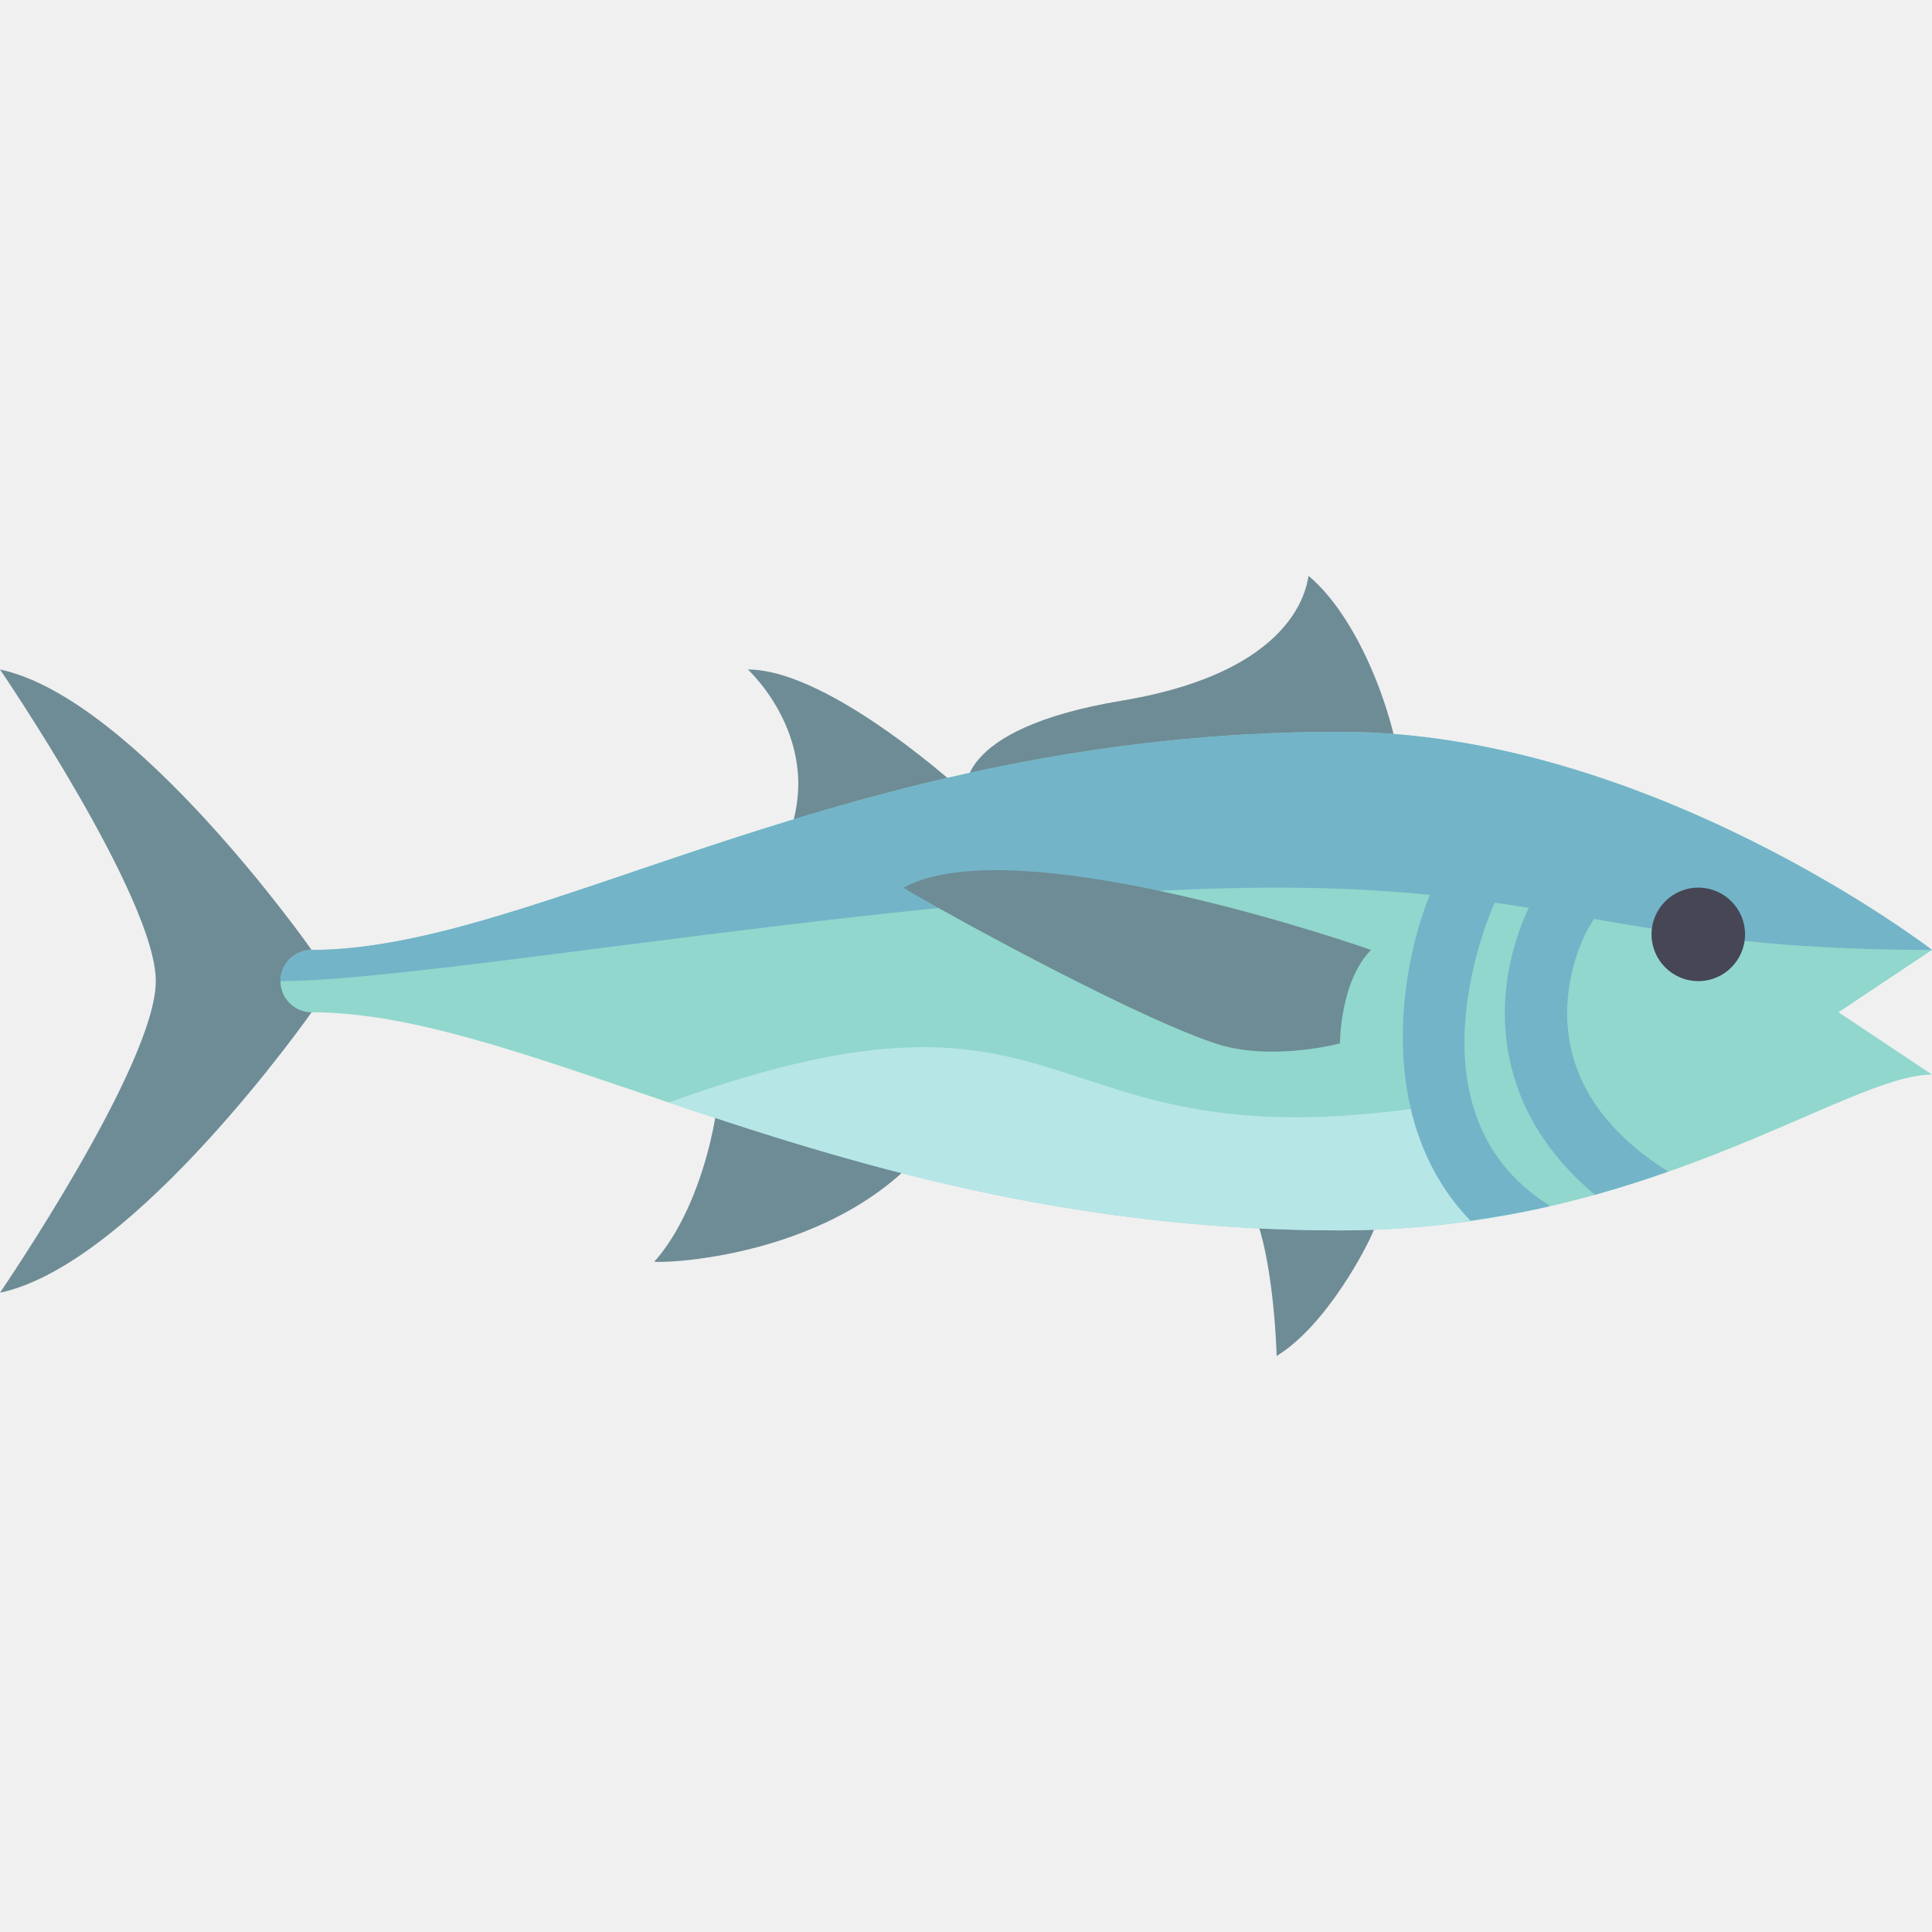
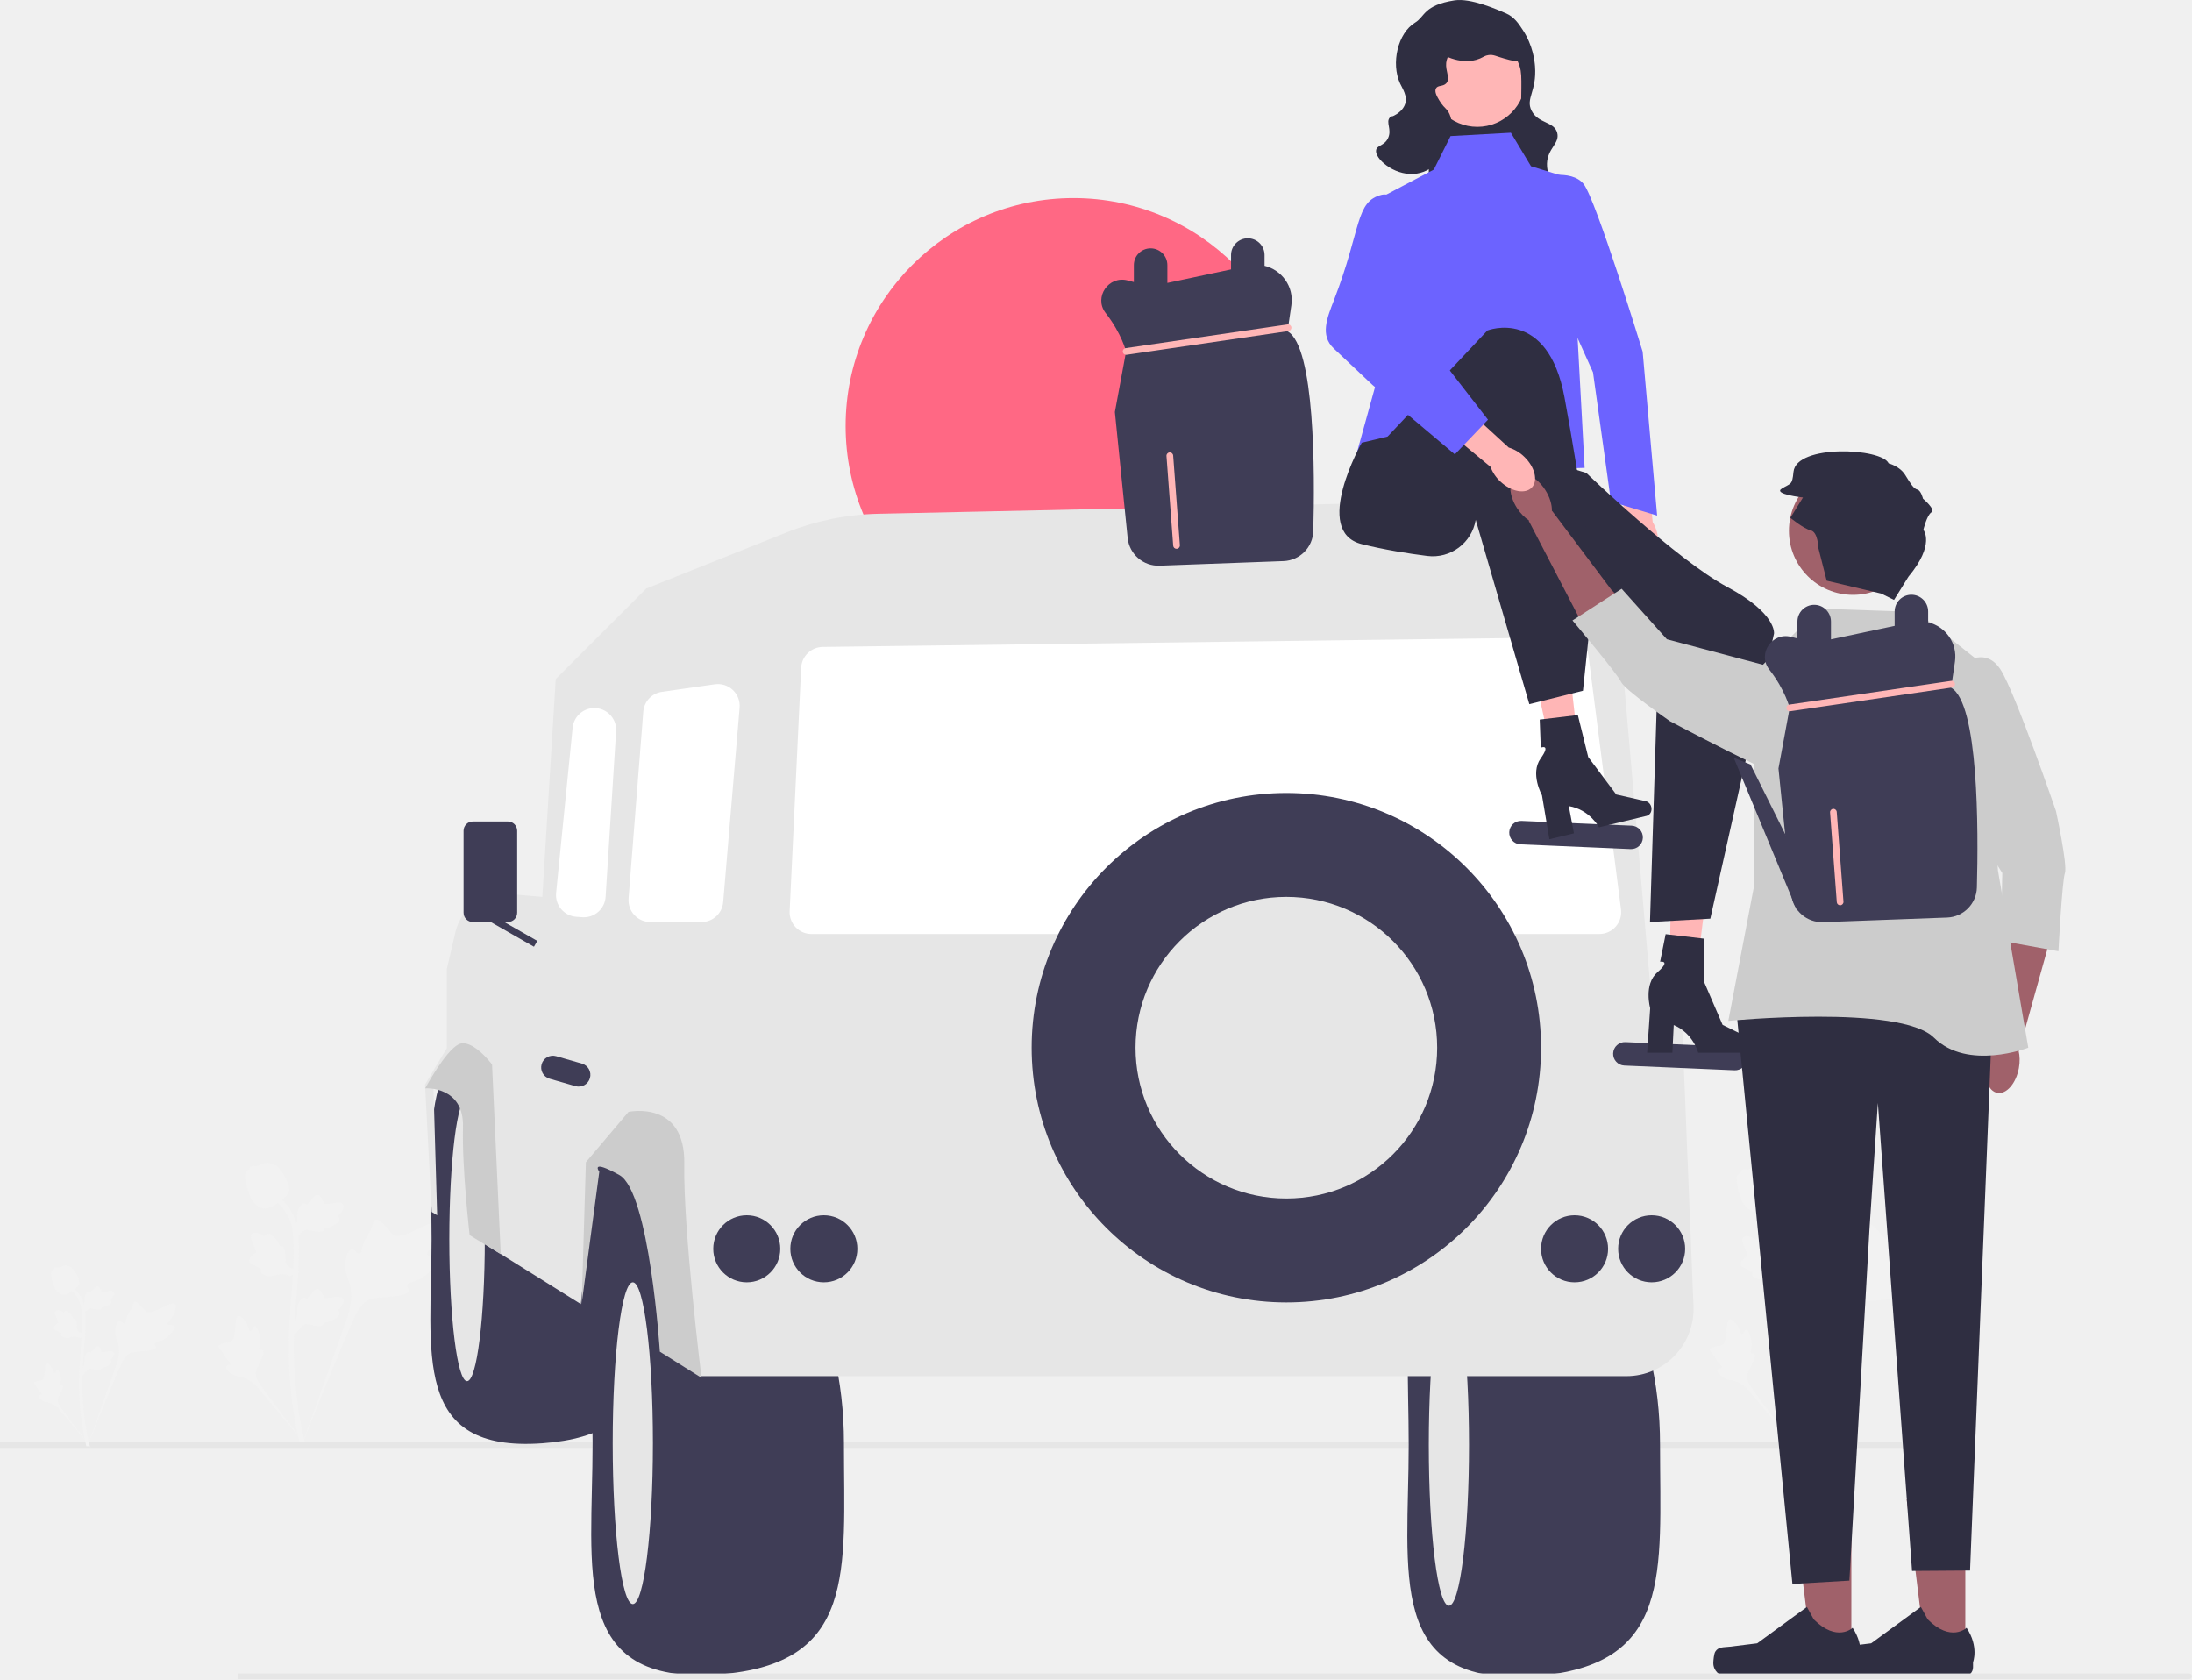
- <svg xmlns="http://www.w3.org/2000/svg" height="800px" width="800px" version="1.1" id="Layer_1" viewBox="0 0 512.001 512.001" xml:space="preserve">
+ <svg xmlns="http://www.w3.org/2000/svg" width="654.04" height="501.005" viewBox="0 0 654.04 501.005">
  <g>
-     <path style="fill:#6E8C96;" d="M189.936,276.52c3.097,11.355-3.097,42.839-16.516,57.807c-0.487,0.543,49.548,0,74.323-33.032   L189.936,276.52z" />
-     <path style="fill:#6E8C96;" d="M330.323,317.809c7.226,10.581,8,41.548,8,41.548c13.419-8.258,24.258-29.419,25.821-33.559   L330.323,317.809z" />
-     <path style="fill:#6E8C96;" d="M371.614,210.455c0-15.484-10.065-45.419-24.774-57.807c-0.526-0.444,0,24.774-49.548,33.032   c-45.419,7.57-41.29,24.774-41.29,24.774s-35.784-33.032-57.807-33.032c0,0,23.397,21.333,8.258,49.548L371.614,210.455z" />
-     <path style="fill:#6E8C96;" d="M0,177.423c0,0,41.29,60.559,41.29,82.581C41.29,282.025,0,342.585,0,342.585   c35.784-7.571,82.581-74.323,82.581-74.323v-16.516C82.581,251.746,35.784,184.993,0,177.423z" />
+     <path d="M130.685,375.14c-.526-.888-2.803,.063-3.222-.743-.417-.803,1.698-2.025,2.907-4.819,.218-.504,1.592-3.678,.575-4.658-1.927-1.857-10.747,5.806-13.834,3.298-.677-.55-1.151-1.649-3.201-3.432-.816-.71-1.309-1.03-1.786-.911-.677,.169-.731,1.076-1.457,2.858-1.089,2.673-1.733,2.511-2.368,4.644-.471,1.583-.363,2.503-.918,2.683-.784,.254-1.506-1.425-2.501-1.275-1.014,.153-1.628,2.108-1.821,3.572-.364,2.747,.645,4.559,1.204,6.465,.608,2.071,.968,5.221-.435,9.68l-13.888,39.129c3.066-8.029,11.944-30.039,15.674-38.219,1.077-2.361,2.266-4.756,4.707-5.701,2.351-.91,5.579-.367,9.694-1.358,.481-.116,1.814-.455,1.982-1.24,.139-.649-.646-1.011-.525-1.618,.162-.815,1.705-.825,3.6-1.765,1.337-.663,2.17-1.451,2.886-2.129,.216-.204,3.426-3.28,2.725-4.462Z" fill="#f2f2f2" />
+     <path d="M76.045,395.739c-.587,.002-.778,1.394-1.294,1.367-.514-.027-.504-1.418-1.526-2.817-.184-.252-1.346-1.842-2.12-1.626-1.467,.41-.252,6.95-2.373,7.741-.466,.174-1.141,.089-2.608,.581-.584,.196-.883,.345-.962,.614-.112,.381,.317,.669,.982,1.54,.998,1.306,.732,1.575,1.596,2.502,.641,.688,1.124,.901,1.052,1.224-.102,.458-1.134,.328-1.347,.859-.217,.542,.565,1.407,1.228,1.925,1.243,.971,2.424,.999,3.521,1.274,1.192,.299,2.842,1.031,4.626,3.007l15.198,18.106c-3.056-3.822-11.297-14.529-14.236-18.72-.848-1.21-1.681-2.484-1.44-3.955,.232-1.416,1.43-2.844,2.131-5.15,.082-.269,.3-1.022-.036-1.331-.278-.255-.682,.025-.946-.209-.353-.314,.087-1.075,.173-2.276,.06-.847-.086-1.484-.212-2.031-.038-.165-.622-2.628-1.404-2.625Z" fill="#f2f2f2" />
+     <path d="M87.765,398.37l-.354-3.16,.162-.24c.748-1.108,1.13-2.189,1.134-3.216,.001-.163-.007-.326-.014-.493-.031-.659-.069-1.478,.359-2.433,.24-.532,.912-1.765,1.924-1.613,.272,.038,.478,.163,.635,.31,.023-.037,.047-.073,.072-.113,.315-.481,.564-.687,.805-.885,.185-.153,.375-.31,.674-.682,.131-.163,.233-.307,.32-.427,.262-.365,.603-.799,1.206-.792,.644,.031,.981,.563,1.204,.915,.399,.629,.58,1.082,.7,1.382,.043,.11,.093,.233,.118,.272,.207,.305,1.894,.02,2.529-.084,1.427-.238,2.662-.444,3.171,.456,.365,.644,.094,1.495-.829,2.598-.288,.343-.593,.604-.865,.809,.225,.134,.426,.34,.508,.664h0c.192,.766-.466,1.533-1.956,2.284-.37,.188-.868,.438-1.566,.558-.329,.056-.625,.07-.878,.078-.005,.146-.04,.305-.129,.468-.262,.481-.806,.709-1.627,.654-.903-.047-1.647-.22-2.303-.371-.573-.131-1.066-.243-1.454-.217-.719,.058-1.272,.633-1.922,1.379l-1.623,1.896Z" fill="#f2f2f2" />
+     <path d="M89.407,379.558l-2.966,1.144-.273-.096c-1.261-.443-2.404-.537-3.399-.281-.158,.041-.314,.089-.473,.139-.63,.197-1.413,.441-2.445,.27-.576-.097-1.939-.435-2.048-1.452-.032-.273,.037-.504,.139-.692-.041-.013-.083-.026-.127-.041-.545-.183-.807-.372-1.06-.554-.194-.14-.395-.284-.831-.479-.191-.086-.356-.148-.494-.201-.419-.161-.926-.381-1.072-.966-.134-.63,.296-1.092,.58-1.397,.507-.545,.899-.835,1.16-1.027,.095-.07,.202-.149,.233-.183,.243-.278-.461-1.837-.723-2.425-.592-1.32-1.105-2.463-.363-3.183,.53-.516,1.422-.47,2.723,.143,.405,.191,.735,.421,1.002,.632,.073-.252,.221-.499,.513-.66h0c.692-.38,1.601,.062,2.705,1.313,.275,.31,.644,.729,.937,1.373,.138,.304,.226,.587,.298,.83,.143-.032,.305-.039,.486,.006,.531,.131,.891,.6,1.046,1.408,.183,.886,.205,1.649,.226,2.322,.018,.587,.036,1.093,.159,1.461,.238,.68,.935,1.07,1.822,1.51l2.246,1.088Z" fill="#f2f2f2" />
+     <path d="M87.765,370.25l-.354-3.16,.162-.24c.748-1.108,1.13-2.189,1.134-3.216,.001-.163-.007-.326-.014-.493-.031-.659-.069-1.478,.359-2.433,.24-.532,.912-1.765,1.924-1.613,.272,.038,.478,.163,.635,.31,.023-.037,.047-.073,.072-.113,.315-.481,.564-.687,.805-.885,.185-.153,.375-.31,.674-.682,.131-.163,.233-.307,.32-.427,.262-.365,.603-.799,1.206-.792,.644,.031,.981,.563,1.204,.915,.399,.629,.58,1.082,.7,1.382,.043,.11,.093,.233,.118,.272,.207,.305,1.894,.02,2.529-.084,1.427-.238,2.662-.444,3.171,.456,.365,.644,.094,1.495-.829,2.598-.288,.343-.593,.604-.865,.809,.225,.134,.426,.34,.508,.664h0c.192,.766-.466,1.533-1.956,2.284-.37,.188-.868,.438-1.566,.558-.329,.056-.625,.07-.878,.078-.005,.146-.04,.305-.129,.468-.262,.481-.806,.709-1.627,.654-.903-.047-1.647-.22-2.303-.371-.573-.131-1.066-.243-1.454-.217-.719,.058-1.272,.633-1.922,1.379l-1.623,1.896Z" fill="#f2f2f2" />
+     <path d="M90.998,431.58l-.662-.415-.16-.764,.16,.764-.772,.088c-.012-.072-.054-.236-.117-.494-.346-1.413-1.399-5.712-2.278-12.483-.613-4.726-.96-9.585-1.032-14.445-.072-4.867,.159-8.551,.343-11.512,.14-2.234,.309-4.36,.475-6.432,.442-5.535,.86-10.763,.549-16.551-.069-1.292-.213-3.982-1.784-6.844-.912-1.66-2.167-3.134-3.732-4.379l.973-1.224c1.728,1.376,3.117,3.009,4.129,4.851,1.742,3.173,1.899,6.104,1.975,7.512,.316,5.89-.106,11.169-.553,16.757-.165,2.064-.334,4.182-.473,6.406-.183,2.934-.411,6.586-.34,11.39,.07,4.801,.413,9.601,1.018,14.268,.868,6.685,1.906,10.92,2.247,12.312,.182,.743,.22,.899,.034,1.193Z" fill="#f2f2f2" />
+     <path d="M79.123,360.596c-.064,0-.129-.002-.195-.006-1.33-.072-2.562-.868-3.662-2.366-.516-.705-.78-1.509-1.306-3.112-.082-.247-.478-1.501-.719-3.227-.158-1.127-.138-1.599,.085-2.015,.248-.464,.649-.787,1.101-1.005-.02-.15-.004-.304,.061-.461,.266-.651,.974-.566,1.357-.525,.194,.024,.436,.056,.696,.043,.41-.02,.631-.142,.965-.325,.32-.175,.717-.394,1.307-.514,1.163-.243,2.137,.087,2.458,.195,1.69,.563,2.523,1.877,3.487,3.398,.192,.305,.852,1.416,1.288,2.938,.314,1.098,.27,1.587,.175,1.95-.192,.746-.646,1.173-1.799,2.116-1.204,.987-1.808,1.481-2.327,1.782-1.208,.697-1.966,1.135-2.973,1.135Z" fill="#f2f2f2" />
  </g>
-   <path style="fill:#91D7CD;" d="M512,251.746c0,0-75.01-57.807-156.904-57.807c-130.746,0-212.637,57.8-272.507,57.807h-0.008  c-4.561,0-8.258,3.697-8.258,8.258c0,4.561,3.698,8.258,8.258,8.258l0,0c59.871,0,141.763,57.807,272.517,57.807  c81.892,0,134.194-41.29,156.904-41.29l-24.774-16.516L512,251.746z" />
-   <path style="fill:#B7E6E7;" d="M355.098,326.068c16.879,0,32.426-1.812,46.79-4.597l-22.016-28.435  c-107.355,16.516-90.839-41.29-202.615-0.863C224.445,308.082,282.155,326.068,355.098,326.068z" />
-   <path style="fill:#73B4C8;" d="M417.888,283.156c-6.113-16.702,0.29-31.759,2.403-35.976c0.52-1.041,1.365-2.329,2.129-3.655  c23.674,4.117,48.421,8.22,89.582,8.22c0,0-75.01-57.807-156.904-57.807c-130.746,0-212.637,57.8-272.507,57.807h-0.009  c-4.561,0-8.258,3.697-8.258,8.258c41.29,0,173.42-24.774,264.259-24.774c15.654,0,28.659,0.758,40.342,1.915  c-7.904,19.336-14.655,60.054,10.771,86.361c7.249-1.04,14.28-2.293,20.947-3.822c-0.214-0.17-0.314-0.423-0.551-0.575  c-38.944-24.831-14.371-79.113-14.081-79.637c0.045-0.084,0.039-0.178,0.082-0.262c3.075,0.442,6.091,0.901,9.058,1.381  c-3.124,6.504-10.859,26.151-2.77,48.244c3.843,10.487,10.707,19.742,20.288,27.795c6.836-1.899,13.268-3.99,19.419-6.15  C429.894,302.812,421.742,293.677,417.888,283.156z" />
-   <path style="fill:#6E8C96;" d="M239.484,235.23c-0.452,0.248,57.807,33.032,82.581,41.29c14.697,4.899,33.032,0,33.032,0  s0-16.516,8.258-24.774C363.356,251.746,269.678,218.714,239.484,235.23z" />
-   <circle style="fill:#464655;" cx="450.065" cy="247.619" r="12.387" />
+   <g>
+     <path d="M575.685,376.14c-.526-.888-2.803,.063-3.222-.743-.417-.803,1.698-2.025,2.907-4.819,.218-.504,1.592-3.678,.575-4.658-1.927-1.857-10.747,5.806-13.834,3.298-.677-.55-1.151-1.649-3.201-3.432-.816-.71-1.309-1.03-1.786-.911-.677,.169-.731,1.076-1.457,2.858-1.089,2.673-1.733,2.511-2.368,4.644-.471,1.583-.363,2.503-.918,2.683-.784,.254-1.506-1.425-2.501-1.275-1.014,.153-1.628,2.108-1.821,3.572-.364,2.747,.645,4.559,1.204,6.465,.608,2.071,.968,5.221-.435,9.68l-13.888,39.129c3.066-8.029,11.944-30.039,15.674-38.219,1.077-2.361,2.266-4.756,4.707-5.701,2.351-.91,5.579-.367,9.694-1.358,.481-.116,1.814-.455,1.982-1.24,.139-.649-.646-1.011-.525-1.618,.162-.815,1.705-.825,3.6-1.765,1.337-.663,2.17-1.451,2.886-2.129,.216-.204,3.426-3.28,2.725-4.462Z" fill="#f2f2f2" />
+     <path d="M521.045,396.739c-.587,.002-.778,1.394-1.294,1.367-.514-.027-.504-1.418-1.526-2.817-.184-.252-1.346-1.842-2.12-1.626-1.467,.41-.252,6.95-2.373,7.741-.466,.174-1.141,.089-2.608,.581-.584,.196-.883,.345-.962,.614-.112,.381,.317,.669,.982,1.54,.998,1.306,.732,1.575,1.596,2.502,.641,.688,1.124,.901,1.052,1.224-.102,.458-1.134,.328-1.347,.859-.217,.542,.565,1.407,1.228,1.925,1.243,.971,2.424,.999,3.521,1.274,1.192,.299,2.842,1.031,4.626,3.007l15.198,18.106c-3.056-3.822-11.297-14.529-14.236-18.72-.848-1.21-1.681-2.484-1.44-3.955,.232-1.416,1.43-2.844,2.131-5.15,.082-.269,.3-1.022-.036-1.331-.278-.255-.682,.025-.946-.209-.353-.314,.087-1.075,.173-2.276,.06-.847-.086-1.484-.212-2.031-.038-.165-.622-2.628-1.404-2.625Z" fill="#f2f2f2" />
+     <path d="M532.765,399.37l-.354-3.16,.162-.24c.748-1.108,1.13-2.189,1.134-3.216,.001-.163-.007-.326-.014-.493-.031-.659-.069-1.478,.359-2.433,.24-.532,.912-1.765,1.924-1.613,.272,.038,.478,.163,.635,.31,.023-.037,.047-.073,.072-.113,.315-.481,.564-.687,.805-.885,.185-.153,.375-.31,.674-.682,.131-.163,.233-.307,.32-.427,.262-.365,.603-.799,1.206-.792,.644,.031,.981,.563,1.204,.915,.399,.629,.58,1.082,.7,1.382,.043,.11,.093,.233,.118,.272,.207,.305,1.894,.02,2.529-.084,1.427-.238,2.662-.444,3.171,.456,.365,.644,.094,1.495-.829,2.598-.288,.343-.593,.604-.865,.809,.225,.134,.426,.34,.508,.664h0c.192,.766-.466,1.533-1.956,2.284-.37,.188-.868,.438-1.566,.558-.329,.056-.625,.07-.878,.078-.005,.146-.04,.305-.129,.468-.262,.481-.806,.709-1.627,.654-.903-.047-1.647-.22-2.303-.371-.573-.131-1.066-.243-1.454-.217-.719,.058-1.272,.633-1.922,1.379l-1.623,1.896Z" fill="#f2f2f2" />
+     <path d="M534.407,380.558l-2.966,1.144-.273-.096c-1.261-.443-2.404-.537-3.399-.281-.158,.041-.314,.089-.473,.139-.63,.197-1.413,.441-2.445,.27-.576-.097-1.939-.435-2.048-1.452-.032-.273,.037-.504,.139-.692-.041-.013-.083-.026-.127-.041-.545-.183-.807-.372-1.06-.554-.194-.14-.395-.284-.831-.479-.191-.086-.356-.148-.494-.201-.419-.161-.926-.381-1.072-.966-.134-.63,.296-1.092,.58-1.397,.507-.545,.899-.835,1.16-1.027,.095-.07,.202-.149,.233-.183,.243-.278-.461-1.837-.723-2.425-.592-1.32-1.105-2.463-.363-3.183,.53-.516,1.422-.47,2.723,.143,.405,.191,.735,.421,1.002,.632,.073-.252,.221-.499,.513-.66h0c.692-.38,1.601,.062,2.705,1.313,.275,.31,.644,.729,.937,1.373,.138,.304,.226,.587,.298,.83,.143-.032,.305-.039,.486,.006,.531,.131,.891,.6,1.046,1.408,.183,.886,.205,1.649,.226,2.322,.018,.587,.036,1.093,.159,1.461,.238,.68,.935,1.07,1.822,1.51l2.246,1.088Z" fill="#f2f2f2" />
+     <path d="M532.765,371.25l-.354-3.16,.162-.24c.748-1.108,1.13-2.189,1.134-3.216,.001-.163-.007-.326-.014-.493-.031-.659-.069-1.478,.359-2.433,.24-.532,.912-1.765,1.924-1.613,.272,.038,.478,.163,.635,.31,.023-.037,.047-.073,.072-.113,.315-.481,.564-.687,.805-.885,.185-.153,.375-.31,.674-.682,.131-.163,.233-.307,.32-.427,.262-.365,.603-.799,1.206-.792,.644,.031,.981,.563,1.204,.915,.399,.629,.58,1.082,.7,1.382,.043,.11,.093,.233,.118,.272,.207,.305,1.894,.02,2.529-.084,1.427-.238,2.662-.444,3.171,.456,.365,.644,.094,1.495-.829,2.598-.288,.343-.593,.604-.865,.809,.225,.134,.426,.34,.508,.664h0c.192,.766-.466,1.533-1.956,2.284-.37,.188-.868,.438-1.566,.558-.329,.056-.625,.07-.878,.078-.005,.146-.04,.305-.129,.468-.262,.481-.806,.709-1.627,.654-.903-.047-1.647-.22-2.303-.371-.573-.131-1.066-.243-1.454-.217-.719,.058-1.272,.633-1.922,1.379l-1.623,1.896Z" fill="#f2f2f2" />
+     <path d="M535.998,432.58l-.662-.415-.16-.764,.16,.764-.772,.088c-.012-.072-.054-.236-.117-.494-.346-1.413-1.399-5.712-2.278-12.483-.613-4.726-.96-9.585-1.032-14.445-.072-4.867,.159-8.551,.343-11.512,.14-2.234,.309-4.36,.475-6.432,.442-5.535,.86-10.763,.549-16.551-.069-1.292-.213-3.982-1.784-6.844-.912-1.66-2.167-3.134-3.732-4.379l.973-1.224c1.728,1.376,3.117,3.009,4.129,4.851,1.742,3.173,1.899,6.104,1.975,7.512,.316,5.89-.106,11.169-.553,16.757-.165,2.064-.334,4.182-.473,6.406-.183,2.934-.411,6.586-.34,11.39,.07,4.801,.413,9.601,1.018,14.268,.868,6.685,1.906,10.92,2.247,12.312,.182,.743,.22,.899,.034,1.193Z" fill="#f2f2f2" />
+     <path d="M524.123,361.596c-.064,0-.129-.002-.195-.006-1.33-.072-2.562-.868-3.662-2.366-.516-.705-.78-1.509-1.306-3.112-.082-.247-.478-1.501-.719-3.227-.158-1.127-.138-1.599,.085-2.015,.248-.464,.649-.787,1.101-1.005-.02-.15-.004-.304,.061-.461,.266-.651,.974-.566,1.357-.525,.194,.024,.436,.056,.696,.043,.41-.02,.631-.142,.965-.325,.32-.175,.717-.394,1.307-.514,1.163-.243,2.137,.087,2.458,.195,1.69,.563,2.523,1.877,3.487,3.398,.192,.305,.852,1.416,1.288,2.938,.314,1.098,.27,1.587,.175,1.95-.192,.746-.646,1.173-1.799,2.116-1.204,.987-1.808,1.481-2.327,1.782-1.208,.697-1.966,1.135-2.973,1.135Z" fill="#f2f2f2" />
+   </g>
+   <circle cx="320.315" cy="127.1" r="68" fill="#ff6884" />
+   <path d="M583.04,431.165h0c0,.464-.376,.84-.84,.84H0v-1.68H582.2c.464,0,.84,.376,.84,.84Z" fill="#e6e6e6" />
+   <path d="M495.315,431.1c0,38.108,4,66-37.5,69-44.563,3.221-37.5-30.892-37.5-69s-6-76,37.5-69c20.448,3.29,37.5,30.892,37.5,69Z" fill="#3f3d56" />
+   <ellipse cx="432.315" cy="431.1" rx="6" ry="48" fill="#e6e6e6" />
+   <path d="M194.953,369.734c0,33.629,3.53,58.244-33.093,60.891-39.326,2.843-33.093-27.262-33.093-60.891s-5.295-67.069,33.093-60.891c18.045,2.904,33.093,27.262,33.093,60.891Z" fill="#3f3d56" />
+   <ellipse cx="139.357" cy="369.734" rx="5.295" ry="42.359" fill="#e6e6e6" />
+   <path d="M251.815,430.6c0,38.108,4,66-37.5,69-44.563,3.221-37.5-30.892-37.5-69s-6-76,37.5-69c20.448,3.29,37.5,30.892,37.5,69Z" fill="#3f3d56" />
+   <ellipse cx="188.815" cy="430.6" rx="6" ry="48" fill="#e6e6e6" />
+   <path d="M133.315,289.1v23.654l-6.5,10.846,2,38,1.618,1-1.118-38.5c11.393-4.242,15.119,3.571,14,19l-2,26,32,20,4-41,15-7,16.5,69.5H485.264c11.396,0,20.502-9.483,20.041-20.869l-3.489-86.131-9.413-9.413-8.72-100.865c-2.175-25.154-23.503-44.299-48.745-43.755l-172.934,3.727c-9.382,.202-18.651,2.091-27.363,5.576l-41.824,16.73-26.996,26.996-4.004,65.004-10.207-.888c-7.343-.638-14.039,4.214-15.719,11.391l-2.574,10.997Z" fill="#e6e6e6" />
+   <circle cx="222.815" cy="372.6" r="10" fill="#3f3d56" />
+   <circle cx="245.815" cy="372.6" r="10" fill="#3f3d56" />
+   <circle cx="469.815" cy="372.6" r="10" fill="#3f3d56" />
+   <circle cx="492.815" cy="372.6" r="10" fill="#3f3d56" />
+   <path d="M477.21,278.672H242.116c-1.797,0-3.47-.716-4.71-2.017s-1.877-3.006-1.792-4.801l3.435-72.625c.163-3.434,2.982-6.158,6.419-6.202l221.984-2.857c3.278-.031,6.12,2.399,6.541,5.682l9.675,75.482c.238,1.854-.334,3.724-1.57,5.128-1.236,1.404-3.017,2.21-4.887,2.21Z" fill="#fff" />
+   <path d="M209.292,275.1h-15.254c-1.81,0-3.552-.762-4.78-2.091-1.229-1.329-1.852-3.126-1.709-4.931l4.391-55.721c.241-3.06,2.531-5.5,5.569-5.934l15.763-2.252c1.974-.28,3.939,.342,5.389,1.711,1.451,1.37,2.186,3.295,2.018,5.282l-4.899,57.973c-.287,3.398-3.076,5.962-6.487,5.962Z" fill="#fff" />
+   <path d="M174.213,273.684c-.158,0-.316-.006-.475-.017l-1.791-.128c-1.769-.127-3.373-.943-4.516-2.3-1.143-1.357-1.674-3.076-1.498-4.842l4.927-49.273c.292-2.917,2.515-5.291,5.408-5.773,1.971-.331,3.952,.251,5.434,1.591,1.482,1.338,2.26,3.249,2.133,5.242l-3.137,49.402c-.111,1.745-.897,3.34-2.214,4.49-1.197,1.046-2.698,1.607-4.271,1.607Z" fill="#fff" />
+   <path d="M149.409,374.214l-2.594-56.614s-6-8-10-6-9.941,13.122-9.941,13.122c0,0,11.594-.76,11.268,11.559-.327,12.319,1.986,32.248,1.986,32.248l9.281,5.685Z" fill="#ccc" />
+   <path d="M173.559,389.006l1.256-42.236,12.72-15.024s17-3.673,16.64,15.591,5.14,63.764,5.14,63.764l-12.431-7.808s-3.069-47.692-12.069-52.692-6-1-6-1l-5.256,39.406Z" fill="#ccc" />
+   <path d="M160.311,280.732l-9.856-5.632h1.076c1.537,0,2.783-1.246,2.783-2.784v-24.433c0-1.537-1.246-2.783-2.783-2.783h-10.433c-1.537,0-2.783,1.246-2.783,2.783v24.433c0,1.537,1.246,2.784,2.783,2.784h5.326l12.894,7.368,.992-1.736Z" fill="#3f3d56" />
+   <rect x="161.315" y="316.1" width="15" height="7" rx="3.5" ry="3.5" transform="translate(94.90051 -34.20692) rotate(16.04325)" fill="#3f3d56" />
+   <rect x="450.304" y="245.637" width="39.905" height="7" rx="3.5" ry="3.5" transform="translate(11.18191 -20.04865) rotate(2.47172)" fill="#3f3d56" />
+   <rect x="481.304" y="311.637" width="39.905" height="7" rx="3.5" ry="3.5" transform="translate(14.05709 -21.32416) rotate(2.47172)" fill="#3f3d56" />
+   <circle cx="383.815" cy="312.6" r="76" fill="#3f3d56" />
+   <circle cx="383.815" cy="312.6" r="45" fill="#e6e6e6" />
+   <g>
+     <path id="b-268" d="M484.507,161.667c.383,4.436,2.982,7.835,5.805,7.591s4.801-4.038,4.418-8.475c-.129-1.775-.681-3.493-1.61-5.011l-1.858-18.776-8.793,1.06,2.765,18.398c-.655,1.655-.905,3.443-.728,5.214Z" fill="#ffb6b6" />
+     <path d="M459.058,52.975s9.702-2.733,13.431,1.894,17.64,50.064,17.64,50.064l4.319,48.901-13.773-4.168-5.36-38.565-9-20-7.257-38.126Z" fill="#6c63ff" />
+   </g>
+   <g>
+     <rect x="426.323" y="23.558" width="29.568" height="28.039" fill="#2f2e41" />
+     <circle cx="440.795" cy="23.426" r="14.417" fill="#ffb6b6" />
+     <path d="M433.97,.107c-9.214,1.426-8.775,4.85-11.725,6.627-5.198,3.131-7.249,12.174-4.504,18.141,.733,1.594,2.28,3.769,1.529,6.118-.576,1.803-2.237,2.866-2.549,3.059-2.553,1.576-.885-.299-2.039,1.02-1.273,1.455,.699,3.511-.51,6.118-1.072,2.311-3.282,2.116-3.569,3.569-.494,2.502,5.178,7.533,11.215,7.137,5.375-.352,9.368-4.897,10.706-9.176,.896-2.867,1.282-7.798-1.02-10.196-.323-.336-1.205-1.151-2.039-2.549-.66-1.107-1.529-2.563-1.02-3.569,.542-1.071,2.08-.507,3.059-1.529,1.328-1.386-.25-3.728,0-6.118,.423-4.047,6.157-8.914,12.235-8.157,6.895,.859,9.424,8.357,9.686,9.176,.542,1.698,.531,3.341,.51,6.627-.031,4.716-.051,7.671-1.529,10.706-2.127,4.364-4.837,3.893-5.608,7.137-1.202,5.058,4.451,10.139,5.098,10.706,4.794,4.202,12.034,5.466,13.255,3.569,1.1-1.71-3.729-4.369-3.569-9.686,.139-4.607,3.868-6.012,3.059-9.176-.89-3.483-5.64-2.689-7.647-6.627-1.873-3.676,1.579-5.716,1.02-13.255-.118-1.595-.619-6.171-3.569-10.706-1.299-1.998-2.621-4.029-5.098-5.098-2.773-1.196-10.504-4.621-15.378-3.866Z" fill="#2f2e41" />
+     <path d="M427.853,12.852c.374,3.157,5.114,4.704,7.137,5.098,.857,.167,3.752,.731,6.627-.51,1.063-.459,1.45-.873,2.549-1.02,1.488-.198,2.237,.368,4.588,1.02,2.614,.725,3.922,1.087,4.588,.51,1.09-.944,.253-4.032-1.02-6.118-2.352-3.856-6.658-5.051-8.666-5.608-2.294-.636-6.951-1.928-11.215,.51-.57,.326-4.968,2.91-4.588,6.118Z" fill="#2f2e41" />
+   </g>
+   <g>
+     <polygon points="498.028 296.498 505.387 296.672 509.488 263.614 498.629 263.358 498.028 296.498" fill="#ffb6b6" />
+     <path d="M523.273,311.85h0c0,1.243-.882,2.251-1.97,2.251h-14.605s-1.437-5.778-7.297-8.264l-.404,8.264h-7.534l.913-13.288s-2.015-7.109,2.17-10.743c4.186-3.634,.795-3.128,.795-3.128l1.647-8.224,11.385,1.339,.084,12.91,5.525,12.815,8.104,4.003c.721,.356,1.188,1.168,1.188,2.066l0,0Z" fill="#2f2e41" />
+   </g>
+   <g>
+     <polygon points="464.574 231.751 471.77 230.202 468.041 197.1 457.422 199.386 464.574 231.751" fill="#ffb6b6" />
+     <path d="M492.705,240.785h0c.29,1.209-.332,2.394-1.39,2.648l-14.202,3.41s-2.746-5.282-9.025-6.332l1.536,8.13-7.326,1.759-2.214-13.134s-3.619-6.442-.398-10.953c3.222-4.511,.043-3.227,.043-3.227l-.319-8.381,11.383-1.356,3.095,12.534,8.364,11.171,8.815,2.001c.785,.178,1.428,.858,1.638,1.731h0Z" fill="#2f2e41" />
+   </g>
+   <polygon points="450.815 39.6 432.815 40.6 427.815 50.6 408.815 60.6 411.815 109.911 404.96 134.714 405.815 141.6 472.815 139.6 468.815 65.6 469.815 53.6 456.815 49.6 450.815 39.6" fill="#6c63ff" />
+   <path d="M406.315,132.1s-15,26.504,0,30.252c6.673,1.667,13.742,2.791,19.533,3.524,6.934,.878,13.318-3.882,14.467-10.776h0l16,55,16-4,3-28.63,19.441,19.441-2.441,78.189,18-1,19-85s1-6-14-14-42-34-42-34l-46-14-21,5Z" fill="#2f2e41" />
+   <path d="M437.815,149.6l-26-17,32-34s18-7,23,20,8,51,8,51l-37-20Z" fill="#2f2e41" />
+   <g>
+     <path d="M384.17,98.849l1.139-7.748c.83-5.647-2.915-10.575-7.994-11.788v-3.212c0-2.761-2.239-5-5-5s-5,2.239-5,5v4.285l-19,4.03v-5.315c0-2.761-2.239-5-5-5s-5,2.239-5,5v5.052l-1.889-.493c-5.641-1.472-10.097,5-6.589,9.656,.045,.06,.091,.12,.138,.181,4.683,6.022,6.022,11.374,6.022,11.374l-3.345,18.065,3.81,37.558c.491,4.841,4.657,8.468,9.519,8.288l36.993-1.37c4.858-.18,8.748-4.097,8.88-8.957,.471-17.311,.525-54.986-7.685-59.604Z" fill="#3f3d56" />
+     <path d="M351.051,163.744c-.519,0-.957-.4-.996-.925l-2.007-26.763c-.042-.551,.372-1.031,.922-1.072,.546-.043,1.031,.372,1.072,.922l2.007,26.763c.042,.551-.372,1.031-.922,1.072-.025,.002-.051,.003-.076,.003Z" fill="#ffb6b6" />
+     <path d="M335.996,105.87c-.488,0-.915-.358-.988-.855-.08-.546,.298-1.054,.844-1.134l48.329-7.083c.546-.079,1.054,.298,1.134,.844s-.298,1.054-.844,1.134l-48.329,7.083c-.049,.007-.098,.011-.146,.011Z" fill="#ffb6b6" />
+   </g>
+   <g>
+     <path d="M52.097,395.616c-.337-.568-1.794,.04-2.062-.475-.267-.514,1.087-1.296,1.861-3.085,.14-.322,1.019-2.355,.368-2.982-1.234-1.189-6.88,3.716-8.855,2.111-.434-.352-.737-1.055-2.049-2.197-.522-.454-.838-.659-1.143-.583-.434,.108-.468,.688-.933,1.829-.697,1.711-1.109,1.608-1.516,2.973-.302,1.013-.233,1.602-.587,1.717-.502,.162-.964-.912-1.601-.816-.649,.098-1.042,1.35-1.166,2.287-.233,1.758,.413,2.918,.771,4.138,.389,1.326,.62,3.342-.278,6.196l-8.89,25.047c1.963-5.14,7.645-19.228,10.033-24.464,.689-1.511,1.45-3.044,3.013-3.649,1.505-.583,3.571-.235,6.205-.869,.308-.074,1.161-.291,1.269-.794,.089-.415-.413-.647-.336-1.036,.103-.522,1.091-.528,2.305-1.13,.856-.424,1.389-.929,1.847-1.363,.138-.131,2.193-2.1,1.744-2.856Z" fill="#f2f2f2" />
+     <path d="M17.122,408.802c-.376,.001-.498,.892-.828,.875-.329-.017-.323-.908-.977-1.803-.118-.162-.862-1.179-1.357-1.041-.939,.263-.161,4.449-1.519,4.955-.298,.111-.731,.057-1.67,.372-.374,.125-.565,.221-.616,.393-.072,.244,.203,.428,.629,.986,.639,.836,.469,1.008,1.022,1.602,.41,.44,.719,.577,.673,.784-.065,.293-.726,.21-.862,.55-.139,.347,.362,.901,.786,1.232,.796,.622,1.552,.639,2.254,.816,.763,.192,1.819,.66,2.961,1.924l9.728,11.59c-1.956-2.446-7.232-9.3-9.112-11.983-.543-.774-1.076-1.59-.922-2.532,.148-.907,.915-1.82,1.364-3.296,.052-.172,.192-.654-.023-.852-.178-.163-.437,.016-.605-.134-.226-.201,.056-.688,.111-1.457,.039-.542-.055-.95-.136-1.3-.024-.106-.398-1.682-.898-1.68Z" fill="#f2f2f2" />
+     <path d="M24.624,410.486l-.227-2.022,.104-.153c.479-.709,.723-1.401,.726-2.059,0-.104-.004-.209-.009-.315-.02-.422-.044-.946,.229-1.558,.153-.341,.584-1.13,1.231-1.032,.174,.024,.306,.104,.406,.198l.046-.072c.202-.308,.361-.439,.515-.566,.118-.098,.24-.198,.432-.437,.084-.104,.149-.196,.205-.273,.167-.233,.386-.512,.772-.507,.412,.02,.628,.36,.771,.586,.255,.402,.371,.692,.448,.885,.028,.07,.06,.149,.076,.174,.133,.195,1.212,.013,1.619-.054,.914-.152,1.704-.284,2.03,.292,.233,.412,.06,.957-.531,1.663-.184,.22-.38,.387-.554,.518,.144,.086,.273,.218,.325,.425h0c.123,.49-.298,.981-1.252,1.462-.237,.12-.556,.28-1.002,.357-.21,.036-.4,.045-.562,.05-.003,.094-.025,.195-.083,.3-.167,.308-.516,.454-1.042,.419-.578-.03-1.054-.141-1.474-.237-.367-.084-.683-.155-.931-.139-.46,.037-.814,.405-1.23,.883l-1.039,1.214Z" fill="#f2f2f2" />
+     <path d="M25.675,398.444l-1.899,.732-.175-.061c-.807-.283-1.539-.344-2.175-.18-.101,.026-.201,.057-.303,.089-.403,.126-.904,.283-1.565,.173-.369-.062-1.241-.278-1.311-.929-.021-.175,.023-.323,.089-.443l-.082-.026c-.349-.117-.517-.238-.679-.355-.124-.09-.253-.182-.532-.307-.122-.055-.228-.095-.316-.129-.268-.103-.593-.244-.686-.618-.086-.404,.189-.699,.371-.894,.324-.349,.576-.535,.742-.658,.061-.045,.129-.096,.149-.117,.155-.178-.295-1.176-.463-1.553-.379-.845-.707-1.576-.232-2.037,.339-.33,.91-.301,1.743,.092,.259,.122,.47,.269,.641,.404,.047-.161,.141-.319,.328-.422h0c.443-.243,1.025,.04,1.732,.84,.176,.199,.412,.466,.6,.879,.088,.194,.145,.375,.191,.531,.092-.02,.195-.025,.311,.004,.34,.084,.57,.384,.669,.901,.117,.567,.131,1.055,.144,1.486,.012,.376,.023,.7,.102,.935,.153,.436,.599,.685,1.166,.966l1.438,.697Z" fill="#f2f2f2" />
+     <path d="M24.624,392.486l-.227-2.022,.104-.153c.479-.709,.723-1.401,.726-2.059,0-.104-.004-.209-.009-.315-.02-.422-.044-.946,.229-1.558,.153-.341,.584-1.13,1.231-1.032,.174,.024,.306,.104,.406,.198l.046-.072c.202-.308,.361-.439,.515-.566,.118-.098,.24-.198,.432-.437,.084-.104,.149-.196,.205-.273,.167-.233,.386-.512,.772-.507,.412,.02,.628,.36,.771,.586,.255,.402,.371,.692,.448,.885,.028,.07,.06,.149,.076,.174,.133,.195,1.212,.013,1.619-.054,.914-.152,1.704-.284,2.03,.292,.233,.412,.06,.957-.531,1.663-.184,.22-.38,.387-.554,.518,.144,.086,.273,.218,.325,.425h0c.123,.49-.298,.981-1.252,1.462-.237,.12-.556,.28-1.002,.357-.21,.036-.4,.045-.562,.05-.003,.094-.025,.195-.083,.3-.167,.308-.516,.454-1.042,.419-.578-.03-1.054-.141-1.474-.237-.367-.084-.683-.155-.931-.139-.46,.037-.814,.405-1.23,.883l-1.039,1.214Z" fill="#f2f2f2" />
+     <path d="M26.693,431.744l-.424-.266-.103-.489,.103,.489-.494,.057c-.008-.046-.035-.151-.075-.316-.221-.904-.896-3.656-1.458-7.99-.393-3.025-.615-6.136-.661-9.246-.046-3.115,.102-5.474,.22-7.369,.089-1.43,.198-2.791,.304-4.117,.283-3.543,.55-6.89,.352-10.595-.044-.827-.136-2.549-1.142-4.381-.584-1.062-1.387-2.006-2.389-2.803l.623-.783c1.106,.881,1.995,1.926,2.643,3.105,1.115,2.031,1.216,3.907,1.264,4.809,.202,3.771-.068,7.149-.354,10.727-.105,1.321-.214,2.677-.303,4.101-.117,1.878-.263,4.216-.218,7.291,.045,3.073,.265,6.146,.652,9.133,.556,4.279,1.22,6.99,1.438,7.881,.116,.476,.141,.575,.021,.764Z" fill="#f2f2f2" />
+     <path d="M19.092,386.307c-.041,0-.083-.001-.125-.004-.852-.046-1.64-.556-2.344-1.515-.33-.451-.499-.966-.836-1.992-.052-.158-.306-.961-.46-2.065-.101-.722-.088-1.023,.055-1.29,.159-.297,.416-.504,.705-.644-.013-.096-.002-.194,.039-.295,.17-.417,.624-.362,.869-.336,.124,.016,.279,.036,.446,.027,.263-.013,.404-.091,.618-.208,.205-.112,.459-.252,.836-.329,.744-.155,1.368,.056,1.573,.125,1.082,.36,1.615,1.201,2.232,2.175,.123,.195,.545,.906,.824,1.881,.201,.703,.173,1.016,.112,1.248-.123,.478-.414,.751-1.151,1.354-.771,.632-1.157,.948-1.489,1.141-.773,.446-1.258,.727-1.903,.727Z" fill="#f2f2f2" />
+   </g>
+   <g>
+     <g>
+       <path d="M611.308,281.689l.459-35.734-13.717-3.773,.415,39.513-3.156,29.198,.082,.031c-1.323,1.33-2.396,3.454-2.853,5.964-.834,4.581,.695,8.695,3.414,9.19,2.72,.495,5.601-2.817,6.434-7.397,.342-1.88,.281-3.677-.092-5.182l.122,.046,8.891-31.855Z" fill="#a0616a" />
+       <path d="M586.361,197.69s6.225-4.76,10.619,2.197c4.394,6.957,16.478,42.111,16.478,42.111,0,0,3.495,16.112,2.663,18.492-.832,2.38-1.93,23.329-1.93,23.329l-17.169-3.114,.415-20.215-16.361-26.114,5.284-36.686Z" fill="#ccc" />
+     </g>
+     <g>
+       <path d="M471.376,184.712l24.06,26.424,12.599-6.607-27.278-28.589-17.627-23.49-.081,.034c.058-1.875-.607-4.16-1.987-6.306-2.518-3.916-6.444-5.879-8.769-4.384-2.325,1.495-2.169,5.882,.348,9.798,1.034,1.608,2.305,2.879,3.605,3.724l-.12,.05,15.25,29.347Z" fill="#a0616a" />
+       <path d="M548.326,229.059s-1.299,7.728-9.26,5.644c-7.961-2.084-40.79-19.521-40.79-19.521,0,0-13.553-9.387-14.57-11.695-1.017-2.307-14.516-18.365-14.516-18.365l14.671-9.446,13.497,15.055,29.783,7.913,21.184,30.414Z" fill="#ccc" />
+     </g>
+     <circle cx="552.885" cy="158.381" r="19.108" fill="#a0616a" />
+     <g>
+       <polygon points="586.404 493.115 574.545 493.114 568.904 447.371 586.407 447.373 586.404 493.115" fill="#a0616a" />
+       <path d="M545.774,492.846h0c-.369,.622-.564,2.629-.564,3.352h0c0,2.223,1.802,4.025,4.025,4.025h36.726c1.516,0,2.746-1.229,2.746-2.746v-1.529s1.817-4.596-1.924-10.26c0,0-4.649,4.435-11.596-2.512l-2.049-3.711-14.829,10.845-8.219,1.012c-1.798,.221-3.392-.034-4.317,1.523h-0Z" fill="#2f2e41" />
+     </g>
+     <g>
+       <polygon points="552.404 493.115 540.545 493.114 534.904 447.371 552.407 447.373 552.404 493.115" fill="#a0616a" />
+       <path d="M511.774,492.846h0c-.369,.622-.564,2.629-.564,3.352h0c0,2.223,1.802,4.025,4.025,4.025h36.726c1.516,0,2.746-1.229,2.746-2.746v-1.529s1.817-4.596-1.924-10.26c0,0-4.649,4.435-11.596-2.512l-2.049-3.711-14.829,10.845-8.219,1.012c-1.798,.221-3.392-.034-4.317,1.523h-0Z" fill="#2f2e41" />
+     </g>
+     <polygon points="594.815 294.6 517.815 298.6 534.815 472.6 551.815 471.6 557.815 366.6 560.315 329.1 570.512 468.723 587.815 468.6 594.815 294.6" fill="#2f2e41" />
+     <path d="M572.005,182.6l-29.163-1-19.526,19.417v63.61l-7.625,39.972s51.287-5,61.343,5,28.157,3,28.157,3l-9.051-52.886-4.022-61.114-20.112-16Z" fill="#ccc" />
+     <path d="M561.297,177.101l-16.255-3.84-2.508-9.855s-.06-4.646-2.254-5.164-6.062-3.748-6.062-3.748l3.748-6.062s-9.032-.976-6.321-2.651,3.104-.92,3.489-4.965c.796-8.369,26.403-7.147,28.392-2.555,0,0,3.29,.777,4.965,3.489,1.675,2.711,2.513,4.067,3.609,4.326s1.675,2.711,1.675,2.711c0,0,3.868,3.23,2.513,4.067s-2.392,5.224-2.392,5.224c0,0,3.609,4.326-4.465,13.997l-4.301,6.92-3.833-1.895Z" fill="#2f2e41" />
+     <g>
+       <path d="M582.17,205.202l1.139-7.748c.83-5.647-2.915-10.575-7.994-11.788v-3.212c0-2.761-2.239-5-5-5s-5,2.239-5,5v4.285l-19,4.03v-5.315c0-2.761-2.239-5-5-5s-5,2.239-5,5v5.052l-1.889-.493c-5.641-1.472-10.097,5-6.589,9.656,.045,.06,.091,.12,.138,.181,4.683,6.022,6.022,11.374,6.022,11.374l-3.345,18.065,3.81,37.558c.491,4.841,4.657,8.468,9.519,8.288l36.993-1.37c4.858-.18,8.748-4.097,8.88-8.957,.471-17.311,.525-54.986-7.685-59.604Z" fill="#3f3d56" />
+       <path d="M549.051,270.098c-.519,0-.957-.4-.996-.925l-2.007-26.763c-.042-.551,.372-1.031,.922-1.072,.546-.043,1.031,.372,1.072,.922l2.007,26.763c.042,.551-.372,1.031-.922,1.072-.025,.002-.051,.003-.076,.003Z" fill="#ffb6b6" />
+       <path d="M533.996,212.224c-.488,0-.915-.358-.988-.855-.08-.546,.298-1.054,.844-1.134l48.329-7.083c.546-.079,1.054,.298,1.134,.844s-.298,1.054-.844,1.134l-48.329,7.083c-.049,.007-.098,.011-.146,.011Z" fill="#ffb6b6" />
+     </g>
+     <polygon points="536.202 271.699 517.315 226.1 522.315 228.1 542.429 268.502 536.202 271.699" fill="#3f3d56" />
+   </g>
+   <path d="M654.04,500.165h0c0,.464-.376,.84-.84,.84H71v-1.68H653.2c.464,0,.84,.376,.84,.84Z" fill="#e6e6e6" />
+   <path id="c-269" d="M447.675,143.671c3.243,3.051,7.446,3.851,9.388,1.786s.886-6.21-2.359-9.262c-1.279-1.237-2.836-2.149-4.541-2.661l-13.905-12.754-5.846,6.653,14.328,11.867c.615,1.67,1.621,3.169,2.935,4.371Z" fill="#ffb6b6" />
+   <path d="M435.776,77.592s-16.953-21.119-23.461-19.492c-8,2-6,10-14.275,31.396-2.072,5.359-4.249,10.552-.066,14.491l11.532,10.861,24.584,20.728,9.89-10.353-19.648-25.337,11.444-22.294Z" fill="#6c63ff" />
</svg>
